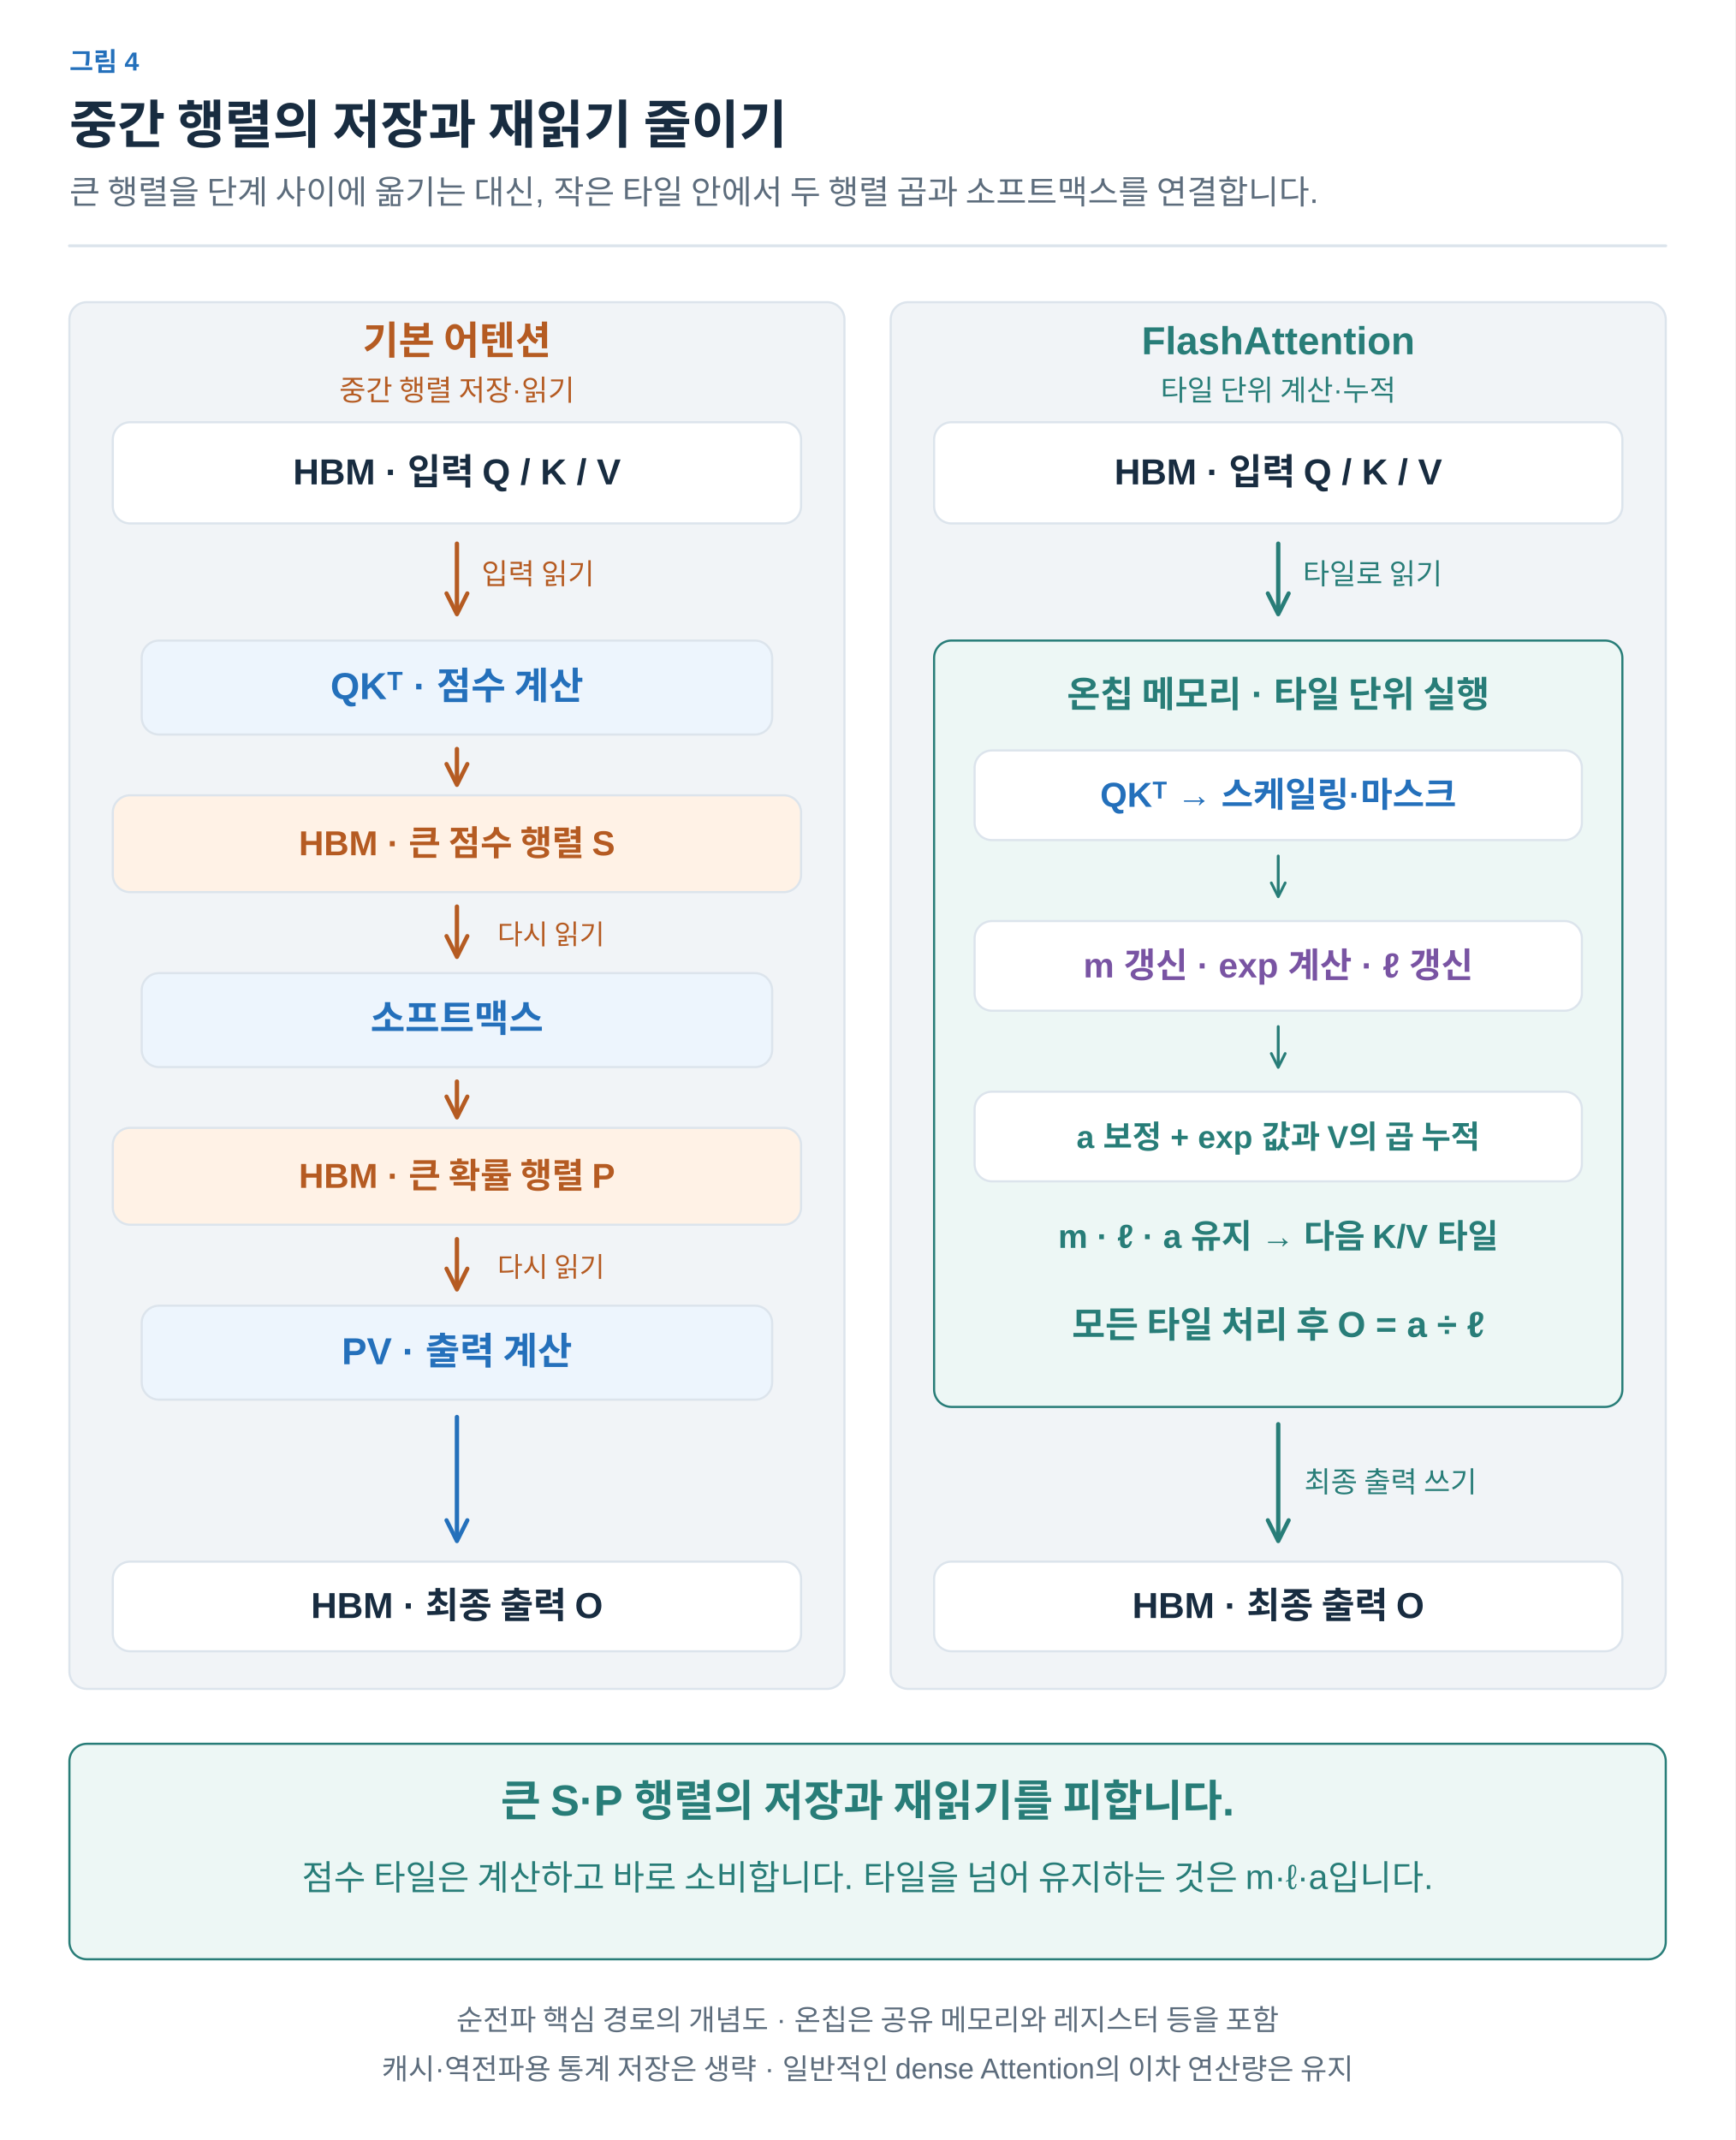
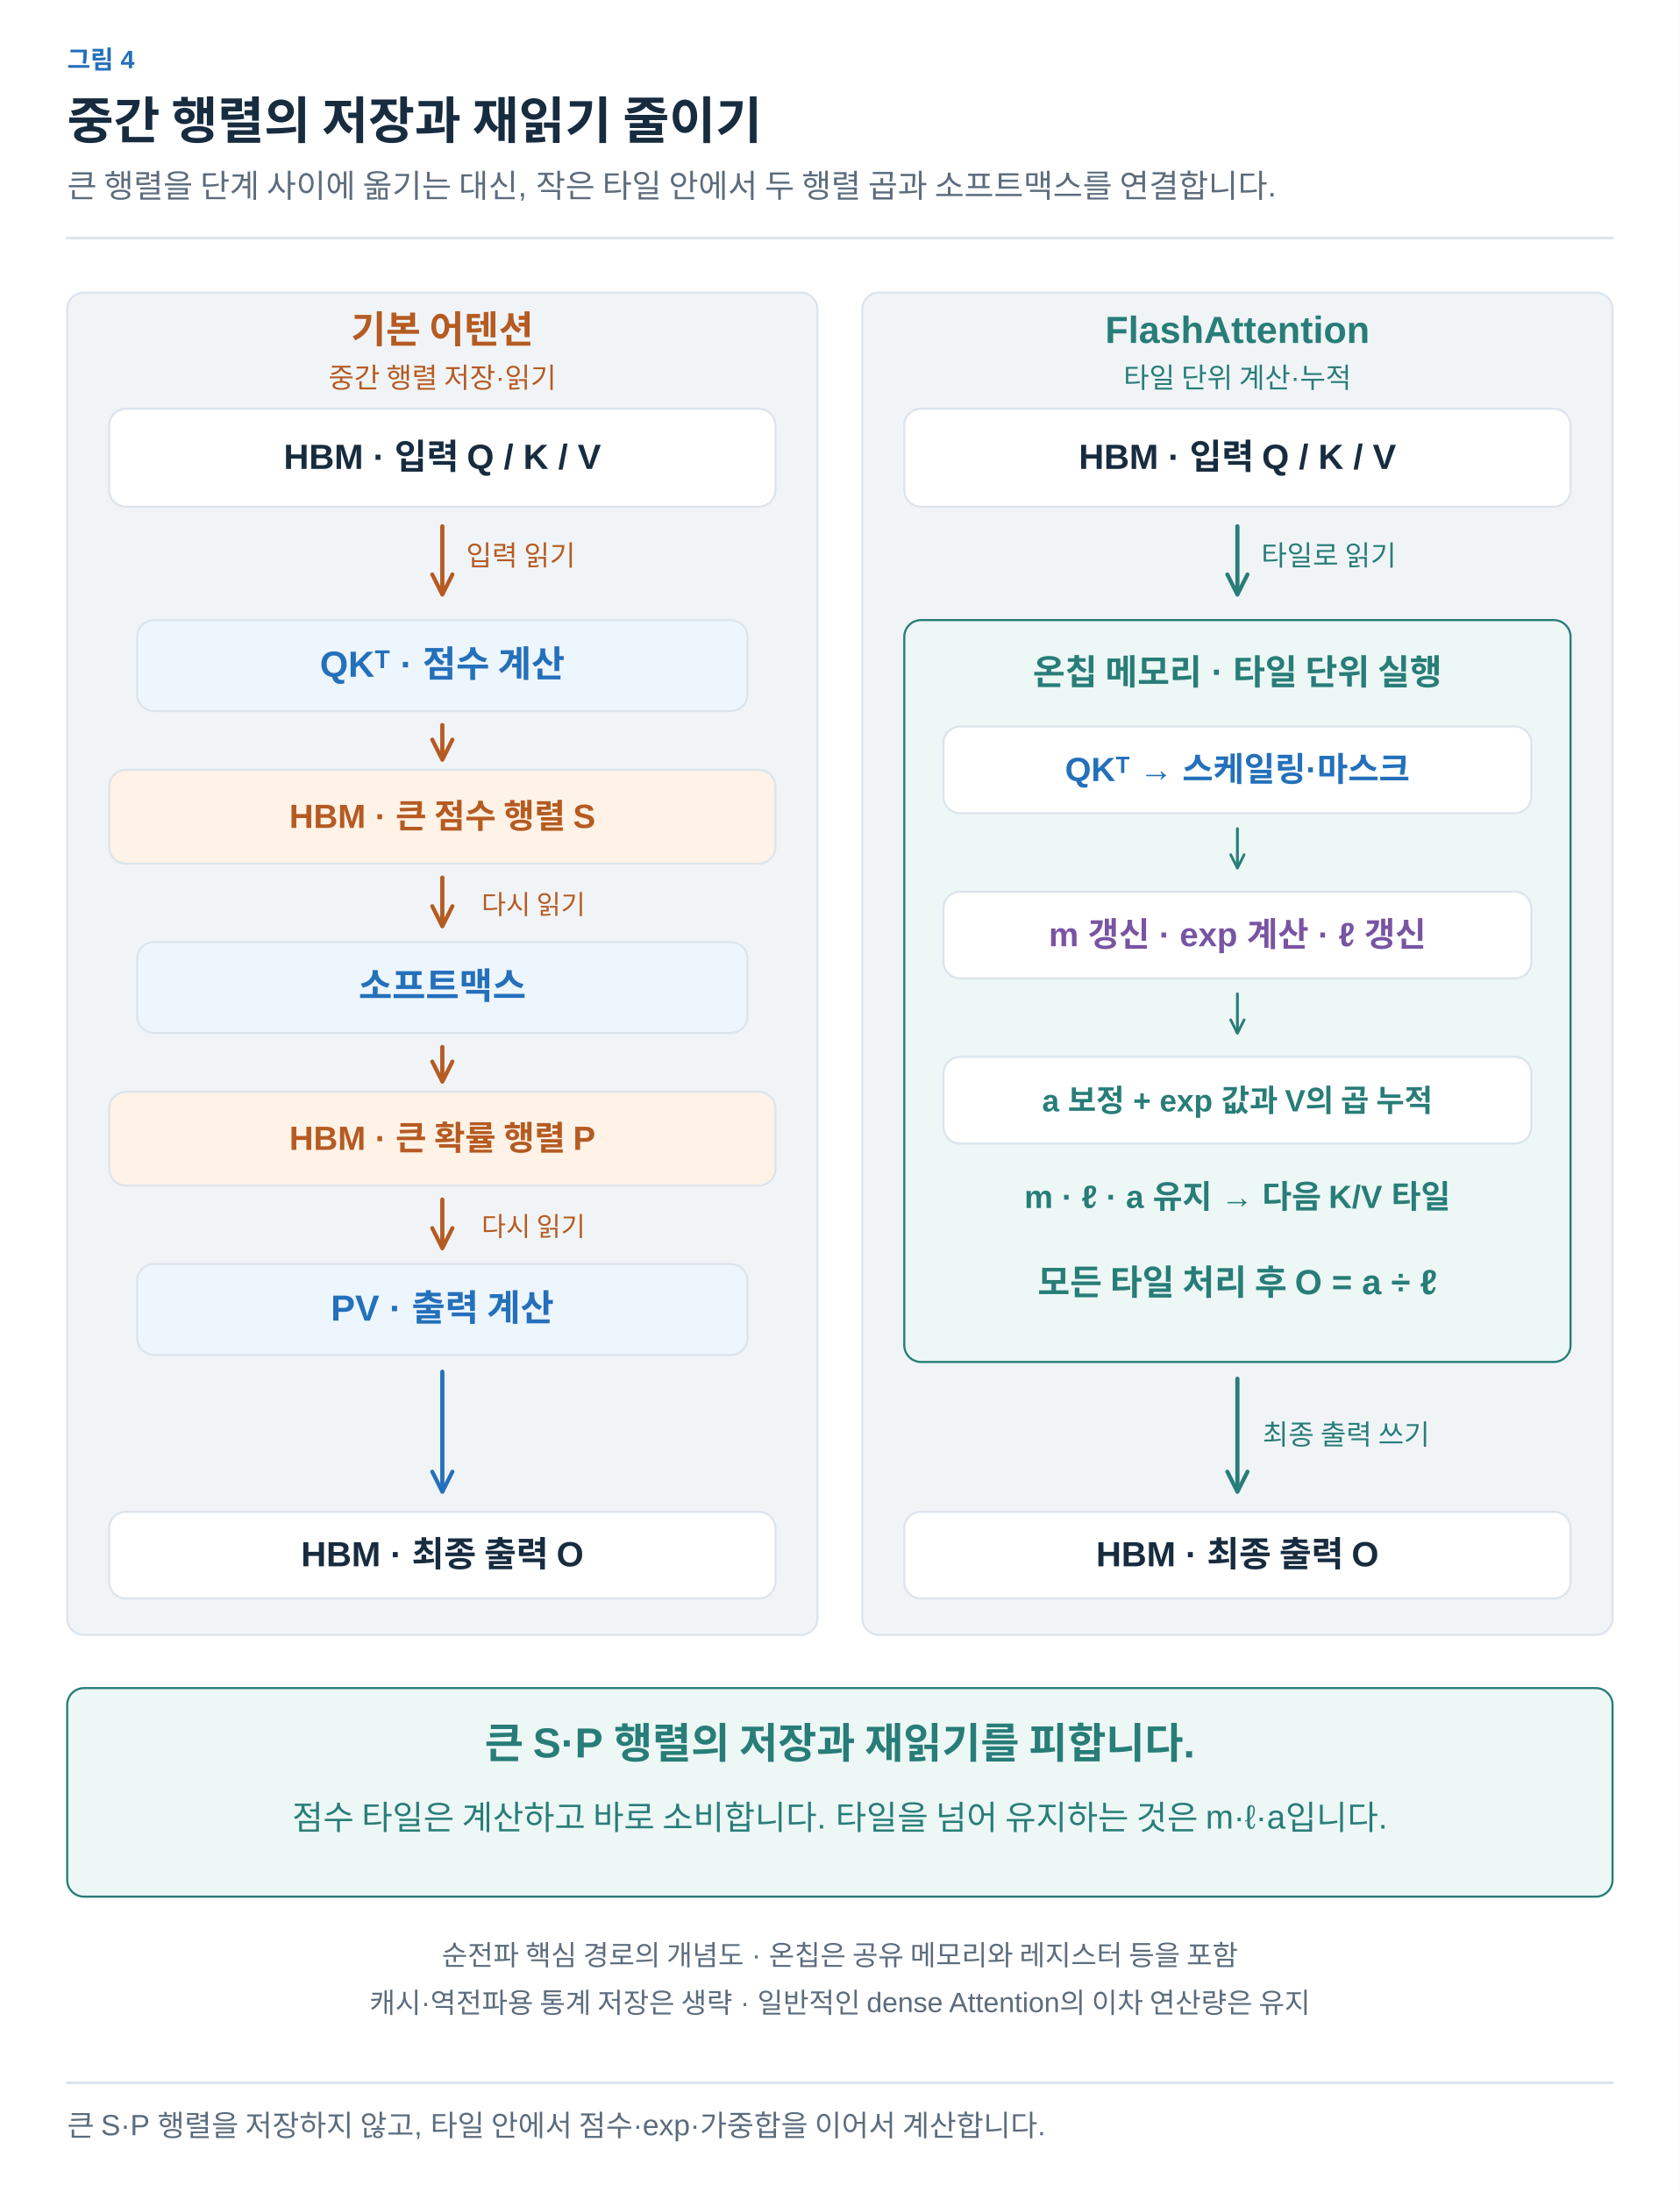
- <svg xmlns="http://www.w3.org/2000/svg" width="1200" height="1480" viewBox="0 0 1200 1480" role="img" aria-labelledby="title desc">
+ <svg xmlns="http://www.w3.org/2000/svg" width="1200" height="1566" viewBox="0 0 1200 1566" role="img" aria-labelledby="title desc">
  <defs>
-     <marker id="muted" viewBox="0 0 10 10" refX="8" refY="5" markerWidth="6" markerHeight="6" orient="auto">
+     <marker id="arrow-ink" viewBox="0 0 10 10" refX="8" refY="5" markerWidth="6" markerHeight="6" orient="auto">
+       <path d="M1 1 L9 5 L1 9" fill="none" stroke="#182C40" stroke-width="1.6" />
+     </marker>
+     <marker id="arrow-muted" viewBox="0 0 10 10" refX="8" refY="5" markerWidth="6" markerHeight="6" orient="auto">
      <path d="M1 1 L9 5 L1 9" fill="none" stroke="#5C6C7C" stroke-width="1.6" />
    </marker>
-     <marker id="blue" viewBox="0 0 10 10" refX="8" refY="5" markerWidth="6" markerHeight="6" orient="auto">
+     <marker id="arrow-line" viewBox="0 0 10 10" refX="8" refY="5" markerWidth="6" markerHeight="6" orient="auto">
+       <path d="M1 1 L9 5 L1 9" fill="none" stroke="#DCE4EC" stroke-width="1.6" />
+     </marker>
+     <marker id="arrow-paper" viewBox="0 0 10 10" refX="8" refY="5" markerWidth="6" markerHeight="6" orient="auto">
+       <path d="M1 1 L9 5 L1 9" fill="none" stroke="#FFFFFF" stroke-width="1.6" />
+     </marker>
+     <marker id="arrow-blue" viewBox="0 0 10 10" refX="8" refY="5" markerWidth="6" markerHeight="6" orient="auto">
      <path d="M1 1 L9 5 L1 9" fill="none" stroke="#2470BB" stroke-width="1.6" />
    </marker>
-     <marker id="orange" viewBox="0 0 10 10" refX="8" refY="5" markerWidth="6" markerHeight="6" orient="auto">
+     <marker id="arrow-teal" viewBox="0 0 10 10" refX="8" refY="5" markerWidth="6" markerHeight="6" orient="auto">
+       <path d="M1 1 L9 5 L1 9" fill="none" stroke="#287D78" stroke-width="1.6" />
+     </marker>
+     <marker id="arrow-orange" viewBox="0 0 10 10" refX="8" refY="5" markerWidth="6" markerHeight="6" orient="auto">
      <path d="M1 1 L9 5 L1 9" fill="none" stroke="#B55B22" stroke-width="1.6" />
    </marker>
-     <marker id="teal" viewBox="0 0 10 10" refX="8" refY="5" markerWidth="6" markerHeight="6" orient="auto">
-       <path d="M1 1 L9 5 L1 9" fill="none" stroke="#287D78" stroke-width="1.6" />
-     </marker>
-     <marker id="purple" viewBox="0 0 10 10" refX="8" refY="5" markerWidth="6" markerHeight="6" orient="auto">
+     <marker id="arrow-purple" viewBox="0 0 10 10" refX="8" refY="5" markerWidth="6" markerHeight="6" orient="auto">
      <path d="M1 1 L9 5 L1 9" fill="none" stroke="#7954A3" stroke-width="1.6" />
    </marker>
+     <marker id="arrow-gray" viewBox="0 0 10 10" refX="8" refY="5" markerWidth="6" markerHeight="6" orient="auto">
+       <path d="M1 1 L9 5 L1 9" fill="none" stroke="#657789" stroke-width="1.6" />
+     </marker>
+     <marker id="arrow-red" viewBox="0 0 10 10" refX="8" refY="5" markerWidth="6" markerHeight="6" orient="auto">
+       <path d="M1 1 L9 5 L1 9" fill="none" stroke="#B34242" stroke-width="1.6" />
+     </marker>
+     <marker id="arrow-indigo" viewBox="0 0 10 10" refX="8" refY="5" markerWidth="6" markerHeight="6" orient="auto">
+       <path d="M1 1 L9 5 L1 9" fill="none" stroke="#4C60A8" stroke-width="1.6" />
+     </marker>
+     <marker id="arrow-slate" viewBox="0 0 10 10" refX="8" refY="5" markerWidth="6" markerHeight="6" orient="auto">
+       <path d="M1 1 L9 5 L1 9" fill="none" stroke="#8191A0" stroke-width="1.6" />
+     </marker>
+     <marker id="arrow-surface" viewBox="0 0 10 10" refX="8" refY="5" markerWidth="6" markerHeight="6" orient="auto">
+       <path d="M1 1 L9 5 L1 9" fill="none" stroke="#F8FAFC" stroke-width="1.6" />
+     </marker>
  </defs>
-   <style>text{font-family:Arial,"Apple SD Gothic Neo","Noto Sans KR",sans-serif}path{stroke-linecap:round;stroke-linejoin:round}</style>
-   <rect width="1200" height="1480" fill="white" />
-   <text x="48" y="49" fill="#2470BB" font-size="18" font-weight="600" text-anchor="start">그림 4</text>
-   <text x="48" y="99" fill="#182C40" font-size="36" font-weight="700" text-anchor="start">중간 행렬의 저장과 재읽기 줄이기</text>
-   <text x="48" y="141" fill="#5C6C7C" font-size="23" font-weight="400" text-anchor="start">큰 행렬을 단계 사이에 옮기는 대신, 작은 타일 안에서 두 행렬 곱과 소프트맥스를 연결합니다.</text>
-   <path d="M48,170 H1152" fill="none" stroke="#DCE4EC" stroke-width="2" />
-   <rect x="48" y="209" width="536" height="959" rx="12" fill="#F1F4F7" stroke="#DCE4EC" stroke-width="1.5" />
-   <text x="316" y="245" fill="#B55B22" font-size="27" font-weight="700" text-anchor="middle">기본 어텐션</text>
-   <text x="316" y="277" fill="#B55B22" font-size="20" font-weight="500" text-anchor="middle">중간 행렬 저장·읽기</text>
-   <rect x="78" y="292" width="476" height="70" rx="12" fill="#FFFFFF" stroke="#DCE4EC" stroke-width="1.5" />
-   <text x="316.0" y="335.0" fill="#182C40" font-size="25" font-weight="600" text-anchor="middle">HBM · 입력 Q / K / V</text>
-   <path d="M316,376 L316,423" fill="none" stroke="#B55B22" stroke-width="3" marker-end="url(#orange)" />
-   <text x="333" y="404" fill="#B55B22" font-size="20" font-weight="400" text-anchor="start">입력 읽기</text>
-   <rect x="98" y="443" width="436" height="65" rx="12" fill="#EDF5FD" stroke="#DCE4EC" stroke-width="1.5" />
-   <text x="316.0" y="483.5" fill="#2470BB" font-size="26" font-weight="600" text-anchor="middle">QKᵀ · 점수 계산</text>
-   <rect x="98" y="673" width="436" height="65" rx="12" fill="#EDF5FD" stroke="#DCE4EC" stroke-width="1.5" />
-   <text x="316.0" y="713.5" fill="#2470BB" font-size="26" font-weight="600" text-anchor="middle">소프트맥스</text>
-   <rect x="98" y="903" width="436" height="65" rx="12" fill="#EDF5FD" stroke="#DCE4EC" stroke-width="1.5" />
-   <text x="316.0" y="943.5" fill="#2470BB" font-size="26" font-weight="600" text-anchor="middle">PV · 출력 계산</text>
-   <path d="M316,518 L316,541" fill="none" stroke="#B55B22" stroke-width="3" marker-end="url(#orange)" />
-   <rect x="78" y="550" width="476" height="67" rx="12" fill="#FFF2E6" stroke="#DCE4EC" stroke-width="1.5" />
-   <text x="316.0" y="591.5" fill="#B55B22" font-size="24" font-weight="600" text-anchor="middle">HBM · 큰 점수 행렬 S</text>
-   <path d="M316,627 L316,660" fill="none" stroke="#B55B22" stroke-width="3" marker-end="url(#orange)" />
-   <text x="344" y="653" fill="#B55B22" font-size="19" font-weight="400" text-anchor="start">다시 읽기</text>
-   <path d="M316,748 L316,771" fill="none" stroke="#B55B22" stroke-width="3" marker-end="url(#orange)" />
-   <rect x="78" y="780" width="476" height="67" rx="12" fill="#FFF2E6" stroke="#DCE4EC" stroke-width="1.5" />
-   <text x="316.0" y="821.5" fill="#B55B22" font-size="24" font-weight="600" text-anchor="middle">HBM · 큰 확률 행렬 P</text>
-   <path d="M316,857 L316,890" fill="none" stroke="#B55B22" stroke-width="3" marker-end="url(#orange)" />
-   <text x="344" y="883" fill="#B55B22" font-size="19" font-weight="400" text-anchor="start">다시 읽기</text>
-   <path d="M316,980 L316,1064" fill="none" stroke="#2470BB" stroke-width="3" marker-end="url(#blue)" />
-   <rect x="78" y="1080" width="476" height="62" rx="12" fill="#FFFFFF" stroke="#DCE4EC" stroke-width="1.5" />
-   <text x="316.0" y="1119.0" fill="#182C40" font-size="25" font-weight="600" text-anchor="middle">HBM · 최종 출력 O</text>
-   <rect x="616" y="209" width="536" height="959" rx="12" fill="#F1F4F7" stroke="#DCE4EC" stroke-width="1.5" />
-   <text x="884" y="245" fill="#287D78" font-size="27" font-weight="700" text-anchor="middle">FlashAttention</text>
-   <text x="884" y="277" fill="#287D78" font-size="20" font-weight="500" text-anchor="middle">타일 단위 계산·누적</text>
-   <rect x="646" y="292" width="476" height="70" rx="12" fill="#FFFFFF" stroke="#DCE4EC" stroke-width="1.5" />
-   <text x="884.0" y="335.0" fill="#182C40" font-size="25" font-weight="600" text-anchor="middle">HBM · 입력 Q / K / V</text>
-   <path d="M884,376 L884,423" fill="none" stroke="#287D78" stroke-width="3" marker-end="url(#teal)" />
-   <text x="901" y="404" fill="#287D78" font-size="20" font-weight="400" text-anchor="start">타일로 읽기</text>
-   <rect x="646" y="443" width="476" height="530" rx="12" fill="#EDF7F5" stroke="#287D78" stroke-width="1.5" />
-   <text x="884" y="489" fill="#287D78" font-size="25" font-weight="700" text-anchor="middle">온칩 메모리 · 타일 단위 실행</text>
-   <rect x="674" y="519" width="420" height="62" rx="12" fill="#FFFFFF" stroke="#DCE4EC" stroke-width="1.5" />
-   <text x="884.0" y="558.0" fill="#2470BB" font-size="24" font-weight="600" text-anchor="middle">QKᵀ → 스케일링·마스크</text>
-   <path d="M884,592 L884,619" fill="none" stroke="#287D78" stroke-width="2" marker-end="url(#teal)" />
-   <rect x="674" y="637" width="420" height="62" rx="12" fill="#FFFFFF" stroke="#DCE4EC" stroke-width="1.5" />
-   <text x="884.0" y="676.0" fill="#7954A3" font-size="24" font-weight="600" text-anchor="middle">m 갱신 · exp 계산 · ℓ 갱신</text>
-   <path d="M884,710 L884,737" fill="none" stroke="#287D78" stroke-width="2" marker-end="url(#teal)" />
-   <rect x="674" y="755" width="420" height="62" rx="12" fill="#FFFFFF" stroke="#DCE4EC" stroke-width="1.5" />
-   <text x="884.0" y="794.0" fill="#287D78" font-size="22" font-weight="600" text-anchor="middle">a 보정 + exp 값과 V의 곱 누적</text>
-   <text x="884" y="863" fill="#287D78" font-size="23" font-weight="700" text-anchor="middle">m · ℓ · a 유지 → 다음 K/V 타일</text>
-   <text x="884" y="925" fill="#287D78" font-size="25" font-weight="700" text-anchor="middle">모든 타일 처리 후 O = a ÷ ℓ</text>
-   <path d="M884,985 L884,1064" fill="none" stroke="#287D78" stroke-width="3" marker-end="url(#teal)" />
-   <text x="902" y="1032" fill="#287D78" font-size="20" font-weight="400" text-anchor="start">최종 출력 쓰기</text>
-   <rect x="646" y="1080" width="476" height="62" rx="12" fill="#FFFFFF" stroke="#DCE4EC" stroke-width="1.5" />
-   <text x="884.0" y="1119.0" fill="#182C40" font-size="25" font-weight="600" text-anchor="middle">HBM · 최종 출력 O</text>
-   <rect x="48" y="1206" width="1104" height="149" rx="12" fill="#EDF7F5" stroke="#287D78" stroke-width="1.5" />
-   <text x="600" y="1256" fill="#287D78" font-size="30" font-weight="700" text-anchor="middle">큰 S·P 행렬의 저장과 재읽기를 피합니다.</text>
-   <text x="600" y="1307" fill="#287D78" font-size="24" font-weight="400" text-anchor="middle">점수 타일은 계산하고 바로 소비합니다. 타일을 넘어 유지하는 것은 m·ℓ·a입니다.</text>
-   <text x="600" y="1404" fill="#5C6C7C" font-size="20" font-weight="400" text-anchor="middle">순전파 핵심 경로의 개념도 · 온칩은 공유 메모리와 레지스터 등을 포함</text>
-   <text x="600" y="1438" fill="#5C6C7C" font-size="20" font-weight="400" text-anchor="middle">캐시·역전파용 통계 저장은 생략 · 일반적인 dense Attention의 이차 연산량은 유지</text>
+   <style>text{font-family:Arial,"Apple SD Gothic Neo","Noto Sans KR",sans-serif}text[font-family]{font-family:Menlo,Consolas,monospace}path{stroke-linecap:round;stroke-linejoin:round}</style>
+   <rect width="100%" height="100%" fill="white" />
+   <text x="48" y="49" fill="#2470BB" font-size="18" font-weight="600" text-anchor="start" data-max-width="1104">그림 4</text>
+   <text x="48" y="99" fill="#182C40" font-size="36" font-weight="700" text-anchor="start" data-max-width="1104">중간 행렬의 저장과 재읽기 줄이기</text>
+   <text x="48" y="141" fill="#5C6C7C" font-size="23" font-weight="400" text-anchor="start" data-max-width="1104">큰 행렬을 단계 사이에 옮기는 대신, 작은 타일 안에서 두 행렬 곱과 소프트맥스를 연결합니다.</text>
+   <path d="M48,170 H1152" stroke="#DCE4EC" stroke-width="2" />
+   <g transform="translate(48 206) scale(1)" data-panel="1">
+     <g transform="translate(-48 -206)">
+       <rect x="48" y="209" width="536" height="959" rx="12" fill="#F1F4F7" stroke="#DCE4EC" stroke-width="1.5" />
+       <text x="316" y="245" fill="#B55B22" font-size="27" font-weight="700" text-anchor="middle">기본 어텐션</text>
+       <text x="316" y="277" fill="#B55B22" font-size="20" font-weight="500" text-anchor="middle">중간 행렬 저장·읽기</text>
+       <rect x="78" y="292" width="476" height="70" rx="12" fill="#FFFFFF" stroke="#DCE4EC" stroke-width="1.5" />
+       <text x="316" y="335" fill="#182C40" font-size="25" font-weight="600" text-anchor="middle">HBM · 입력 Q / K / V</text>
+       <path d="M316,376 L316,423" fill="none" stroke="#B55B22" stroke-width="3" marker-end="url(#arrow-orange)" />
+       <text x="333" y="404" fill="#B55B22" font-size="20" font-weight="400" text-anchor="start">입력 읽기</text>
+       <rect x="98" y="443" width="436" height="65" rx="12" fill="#EDF5FD" stroke="#DCE4EC" stroke-width="1.5" />
+       <text x="316" y="483.5" fill="#2470BB" font-size="26" font-weight="600" text-anchor="middle">QKᵀ · 점수 계산</text>
+       <rect x="98" y="673" width="436" height="65" rx="12" fill="#EDF5FD" stroke="#DCE4EC" stroke-width="1.5" />
+       <text x="316" y="713.5" fill="#2470BB" font-size="26" font-weight="600" text-anchor="middle">소프트맥스</text>
+       <rect x="98" y="903" width="436" height="65" rx="12" fill="#EDF5FD" stroke="#DCE4EC" stroke-width="1.5" />
+       <text x="316" y="943.5" fill="#2470BB" font-size="26" font-weight="600" text-anchor="middle">PV · 출력 계산</text>
+       <path d="M316,518 L316,541" fill="none" stroke="#B55B22" stroke-width="3" marker-end="url(#arrow-orange)" />
+       <rect x="78" y="550" width="476" height="67" rx="12" fill="#FFF2E6" stroke="#DCE4EC" stroke-width="1.5" />
+       <text x="316" y="591.5" fill="#B55B22" font-size="24" font-weight="600" text-anchor="middle">HBM · 큰 점수 행렬 S</text>
+       <path d="M316,627 L316,660" fill="none" stroke="#B55B22" stroke-width="3" marker-end="url(#arrow-orange)" />
+       <text x="344" y="653" fill="#B55B22" font-size="19" font-weight="400" text-anchor="start">다시 읽기</text>
+       <path d="M316,748 L316,771" fill="none" stroke="#B55B22" stroke-width="3" marker-end="url(#arrow-orange)" />
+       <rect x="78" y="780" width="476" height="67" rx="12" fill="#FFF2E6" stroke="#DCE4EC" stroke-width="1.5" />
+       <text x="316" y="821.5" fill="#B55B22" font-size="24" font-weight="600" text-anchor="middle">HBM · 큰 확률 행렬 P</text>
+       <path d="M316,857 L316,890" fill="none" stroke="#B55B22" stroke-width="3" marker-end="url(#arrow-orange)" />
+       <text x="344" y="883" fill="#B55B22" font-size="19" font-weight="400" text-anchor="start">다시 읽기</text>
+       <path d="M316,980 L316,1064" fill="none" stroke="#2470BB" stroke-width="3" marker-end="url(#arrow-blue)" />
+       <rect x="78" y="1080" width="476" height="62" rx="12" fill="#FFFFFF" stroke="#DCE4EC" stroke-width="1.5" />
+       <text x="316" y="1119" fill="#182C40" font-size="25" font-weight="600" text-anchor="middle">HBM · 최종 출력 O</text>
+       <rect x="616" y="209" width="536" height="959" rx="12" fill="#F1F4F7" stroke="#DCE4EC" stroke-width="1.5" />
+       <text x="884" y="245" fill="#287D78" font-size="27" font-weight="700" text-anchor="middle">FlashAttention</text>
+       <text x="884" y="277" fill="#287D78" font-size="20" font-weight="500" text-anchor="middle">타일 단위 계산·누적</text>
+       <rect x="646" y="292" width="476" height="70" rx="12" fill="#FFFFFF" stroke="#DCE4EC" stroke-width="1.5" />
+       <text x="884" y="335" fill="#182C40" font-size="25" font-weight="600" text-anchor="middle">HBM · 입력 Q / K / V</text>
+       <path d="M884,376 L884,423" fill="none" stroke="#287D78" stroke-width="3" marker-end="url(#arrow-teal)" />
+       <text x="901" y="404" fill="#287D78" font-size="20" font-weight="400" text-anchor="start">타일로 읽기</text>
+       <rect x="646" y="443" width="476" height="530" rx="12" fill="#EDF7F5" stroke="#287D78" stroke-width="1.5" />
+       <text x="884" y="489" fill="#287D78" font-size="25" font-weight="700" text-anchor="middle">온칩 메모리 · 타일 단위 실행</text>
+       <rect x="674" y="519" width="420" height="62" rx="12" fill="#FFFFFF" stroke="#DCE4EC" stroke-width="1.5" />
+       <text x="884" y="558" fill="#2470BB" font-size="24" font-weight="600" text-anchor="middle">QKᵀ → 스케일링·마스크</text>
+       <path d="M884,592 L884,619" fill="none" stroke="#287D78" stroke-width="2" marker-end="url(#arrow-teal)" />
+       <rect x="674" y="637" width="420" height="62" rx="12" fill="#FFFFFF" stroke="#DCE4EC" stroke-width="1.5" />
+       <text x="884" y="676" fill="#7954A3" font-size="24" font-weight="600" text-anchor="middle">m 갱신 · exp 계산 · ℓ 갱신</text>
+       <path d="M884,710 L884,737" fill="none" stroke="#287D78" stroke-width="2" marker-end="url(#arrow-teal)" />
+       <rect x="674" y="755" width="420" height="62" rx="12" fill="#FFFFFF" stroke="#DCE4EC" stroke-width="1.5" />
+       <text x="884" y="794" fill="#287D78" font-size="22" font-weight="600" text-anchor="middle">a 보정 + exp 값과 V의 곱 누적</text>
+       <text x="884" y="863" fill="#287D78" font-size="23" font-weight="700" text-anchor="middle">m · ℓ · a 유지 → 다음 K/V 타일</text>
+       <text x="884" y="925" fill="#287D78" font-size="25" font-weight="700" text-anchor="middle">모든 타일 처리 후 O = a ÷ ℓ</text>
+       <path d="M884,985 L884,1064" fill="none" stroke="#287D78" stroke-width="3" marker-end="url(#arrow-teal)" />
+       <text x="902" y="1032" fill="#287D78" font-size="20" font-weight="400" text-anchor="start">최종 출력 쓰기</text>
+       <rect x="646" y="1080" width="476" height="62" rx="12" fill="#FFFFFF" stroke="#DCE4EC" stroke-width="1.5" />
+       <text x="884" y="1119" fill="#182C40" font-size="25" font-weight="600" text-anchor="middle">HBM · 최종 출력 O</text>
+       <rect x="48" y="1206" width="1104" height="149" rx="12" fill="#EDF7F5" stroke="#287D78" stroke-width="1.5" />
+       <text x="600" y="1256" fill="#287D78" font-size="30" font-weight="700" text-anchor="middle">큰 S·P 행렬의 저장과 재읽기를 피합니다.</text>
+       <text x="600" y="1307" fill="#287D78" font-size="24" font-weight="400" text-anchor="middle">점수 타일은 계산하고 바로 소비합니다. 타일을 넘어 유지하는 것은 m·ℓ·a입니다.</text>
+       <text x="600" y="1404" fill="#5C6C7C" font-size="20" font-weight="400" text-anchor="middle">순전파 핵심 경로의 개념도 · 온칩은 공유 메모리와 레지스터 등을 포함</text>
+       <text x="600" y="1438" fill="#5C6C7C" font-size="20" font-weight="400" text-anchor="middle">캐시·역전파용 통계 저장은 생략 · 일반적인 dense Attention의 이차 연산량은 유지</text>
+     </g>
+   </g>
+   <path d="M48,1488 H1152" stroke="#DCE4EC" stroke-width="2" />
+   <text x="48" y="1526" fill="#5C6C7C" font-size="21" font-weight="400" text-anchor="start" data-max-width="1104">큰 S·P 행렬을 저장하지 않고, 타일 안에서 점수·exp·가중합을 이어서 계산합니다.</text>
</svg>
